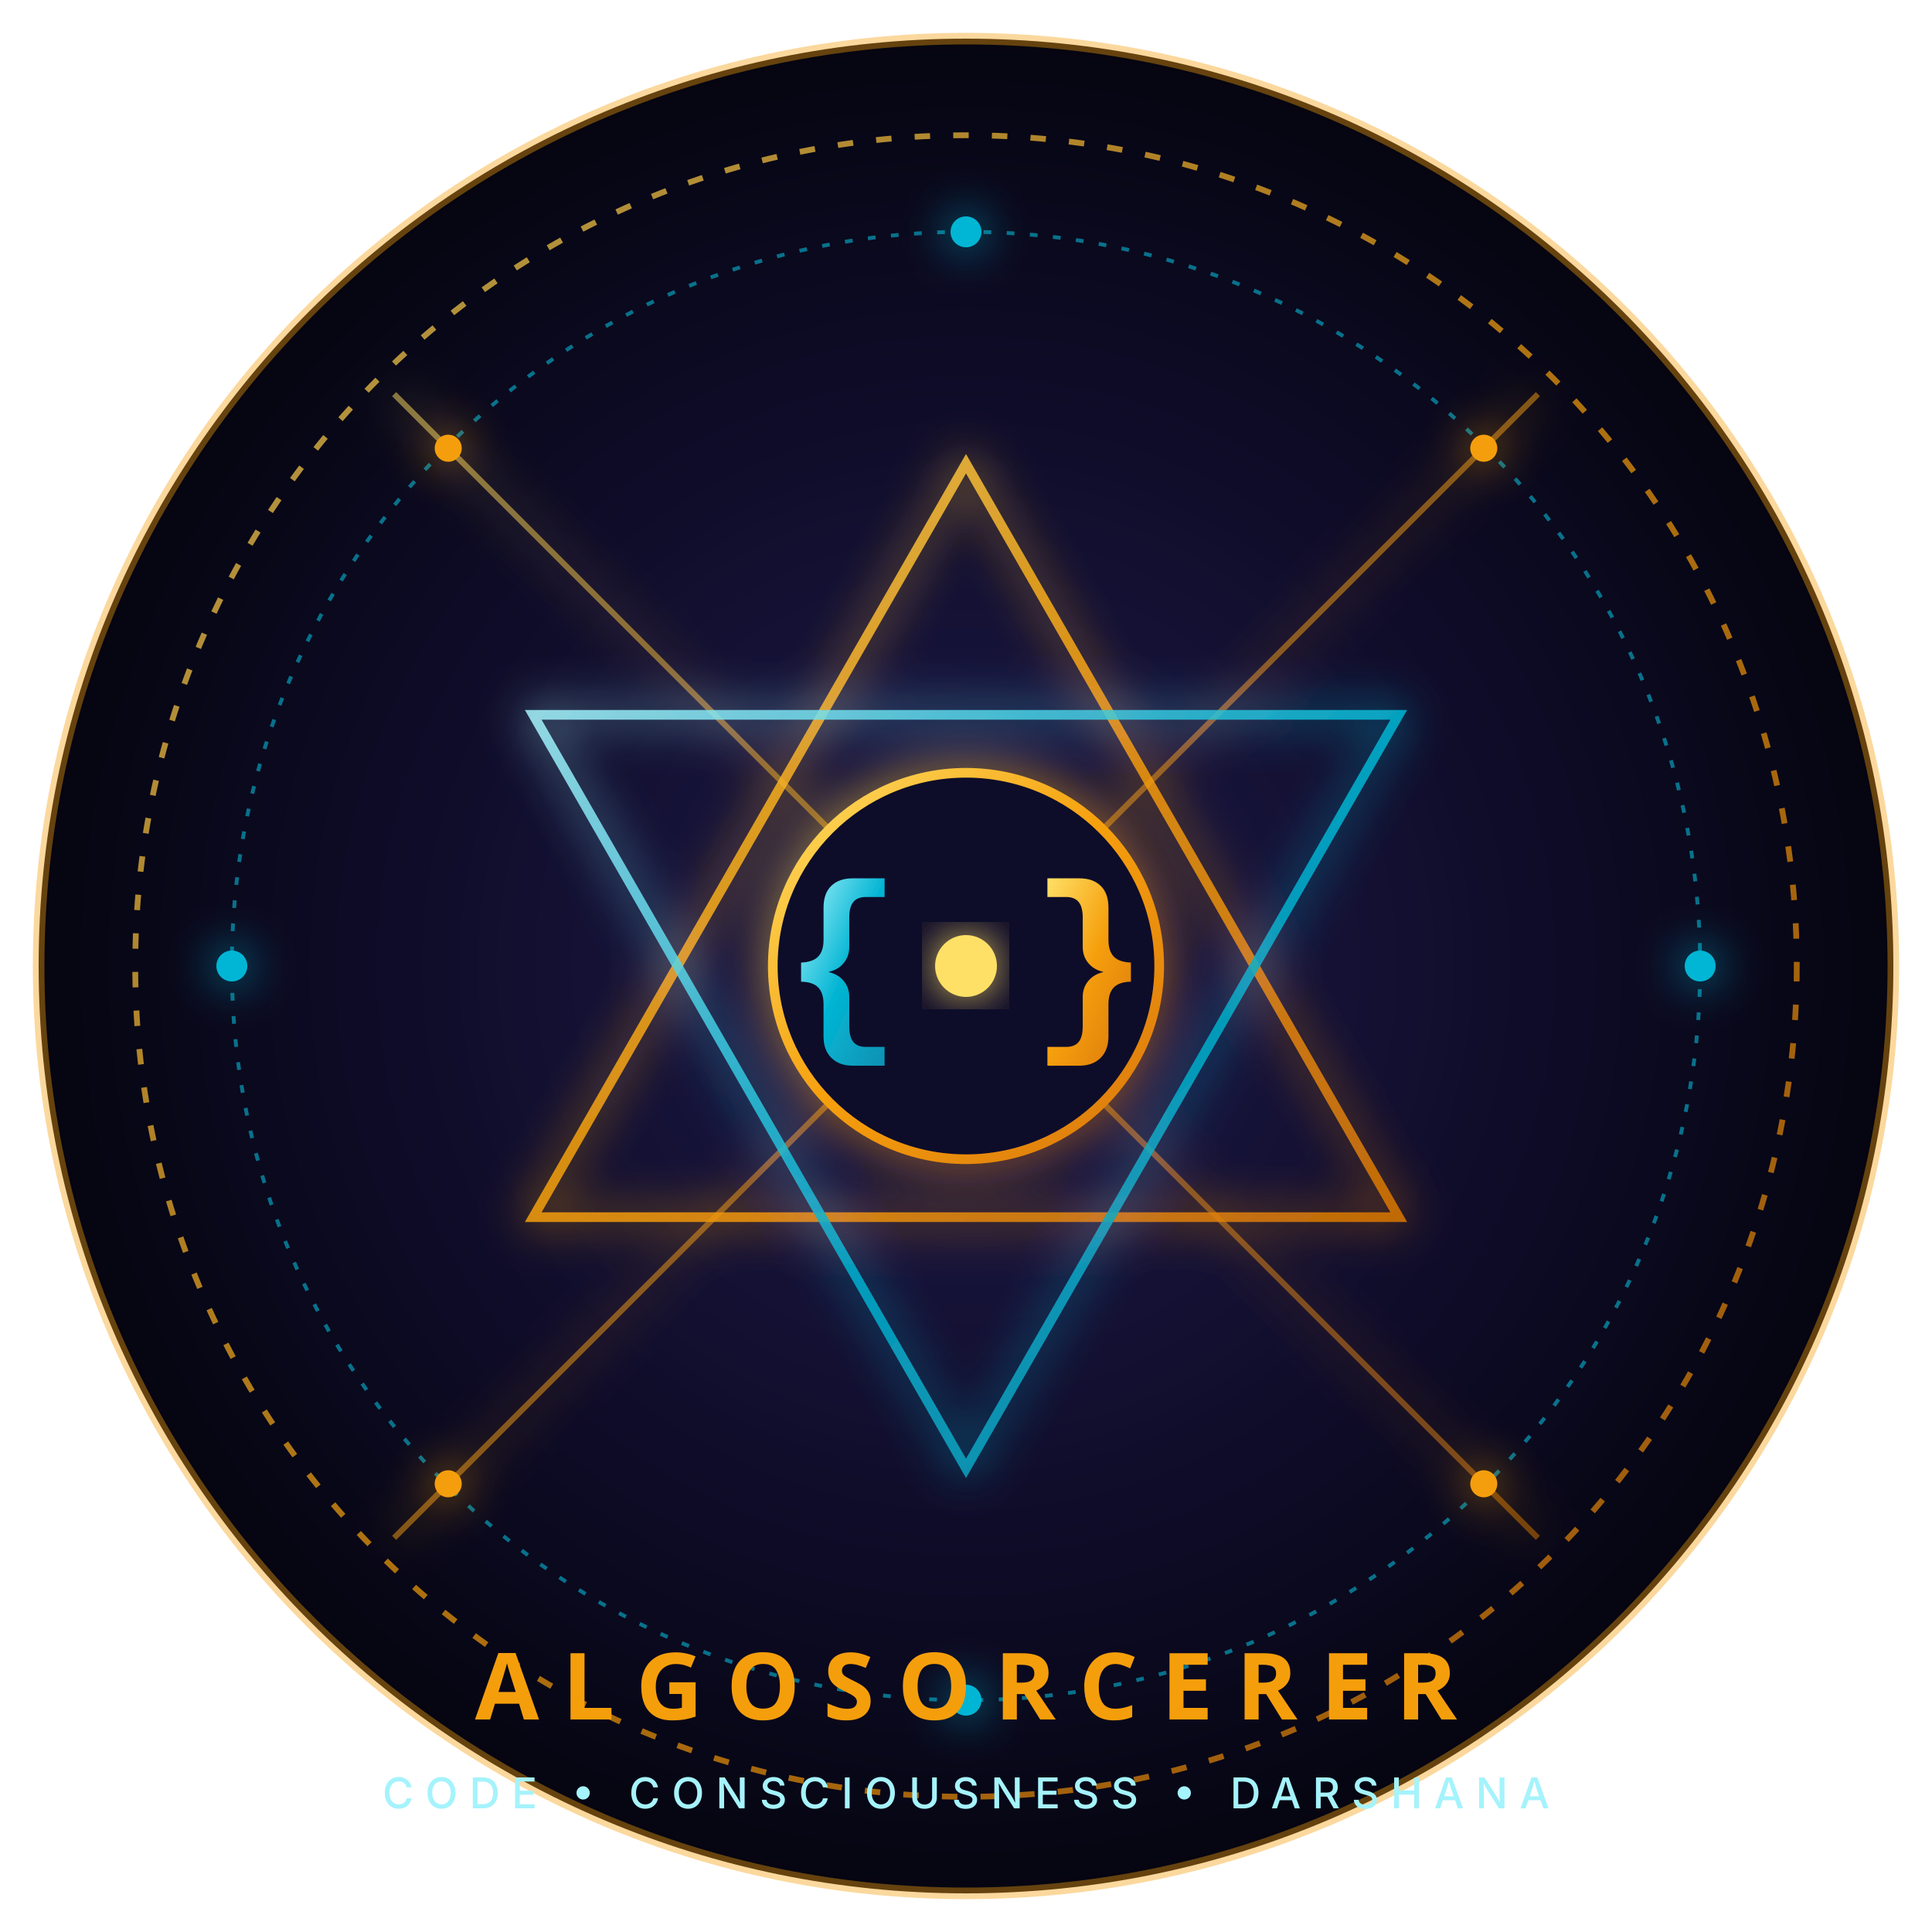
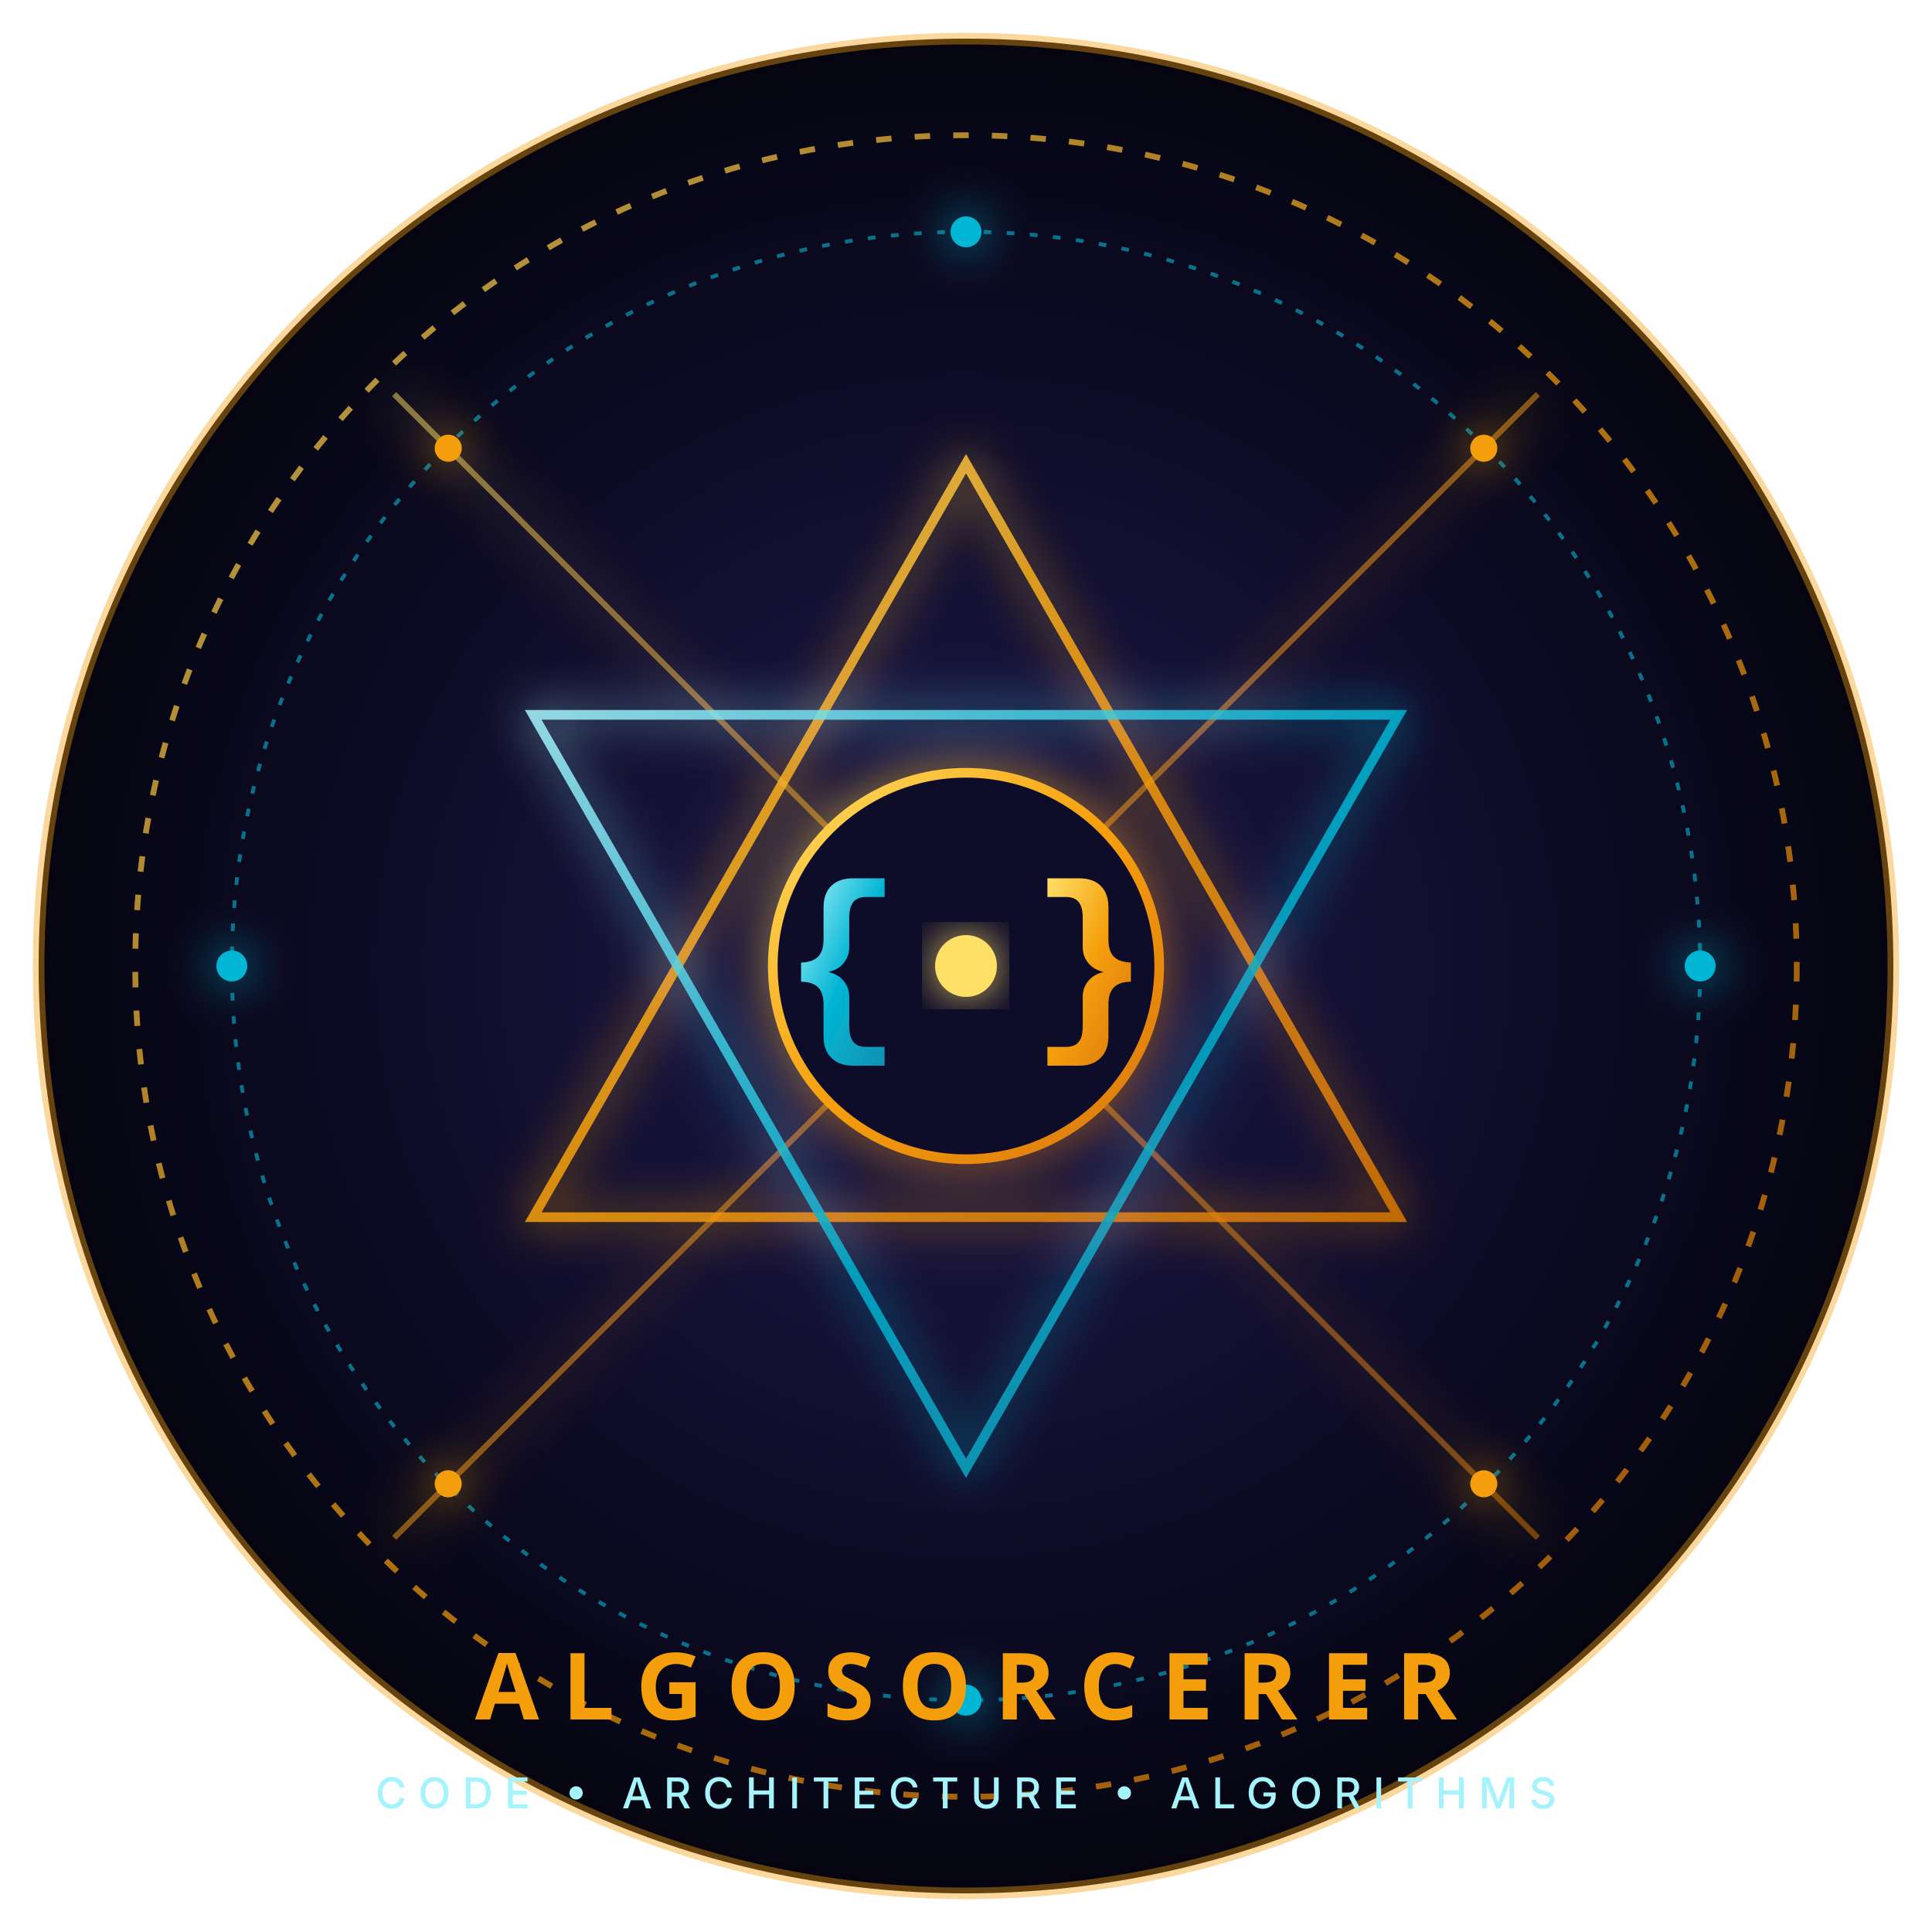
<svg xmlns="http://www.w3.org/2000/svg" viewBox="0 0 500 500" width="500" height="500">
  <defs>
    <radialGradient id="bgGlow" cx="50%" cy="50%" r="50%">
      <stop offset="0%" stop-color="#1e1b4b" stop-opacity="1" />
      <stop offset="60%" stop-color="#0f0c29" stop-opacity="1" />
      <stop offset="100%" stop-color="#050510" stop-opacity="1" />
    </radialGradient>
    <linearGradient id="goldGrad" x1="0%" y1="0%" x2="100%" y2="100%">
      <stop offset="0%" stop-color="#ffe066" />
      <stop offset="50%" stop-color="#f59e0b" />
      <stop offset="100%" stop-color="#d97706" />
    </linearGradient>
    <linearGradient id="cyanGrad" x1="0%" y1="0%" x2="100%" y2="100%">
      <stop offset="0%" stop-color="#a5f3fc" />
      <stop offset="50%" stop-color="#06b6d4" />
      <stop offset="100%" stop-color="#0891b2" />
    </linearGradient>
    <filter id="glow" x="-20%" y="-20%" width="140%" height="140%">
      <feGaussianBlur stdDeviation="6" result="blur" />
      <feComposite in="SourceGraphic" in2="blur" operator="over" />
    </filter>
  </defs>
  <circle cx="250" cy="250" r="240" fill="url(#bgGlow)" stroke="#f59e0b" stroke-width="3" stroke-opacity="0.4" />
  <circle cx="250" cy="250" r="215" fill="none" stroke="url(#goldGrad)" stroke-width="1.5" stroke-dasharray="4,6" opacity="0.7" />
  <circle cx="250" cy="250" r="190" fill="none" stroke="#06b6d4" stroke-width="1" stroke-dasharray="2,4" opacity="0.6" />
  <g transform="translate(250, 250)" filter="url(#glow)">
    <g stroke="url(#goldGrad)" stroke-width="1.5" opacity="0.5">
      <line x1="0" y1="-210" x2="0" y2="210" />
      <line x1="-210" y1="0" x2="210" y2="0" />
      <line x1="-148" y1="-148" x2="148" y2="148" />
      <line x1="-148" y1="148" x2="148" y2="-148" />
    </g>
    <circle cx="0" cy="-190" r="4" fill="#06b6d4" />
    <circle cx="190" cy="0" r="4" fill="#06b6d4" />
    <circle cx="0" cy="190" r="4" fill="#06b6d4" />
    <circle cx="-190" cy="0" r="4" fill="#06b6d4" />
    <circle cx="134" cy="134" r="3.5" fill="#f59e0b" />
    <circle cx="-134" cy="-134" r="3.5" fill="#f59e0b" />
    <circle cx="134" cy="-134" r="3.5" fill="#f59e0b" />
    <circle cx="-134" cy="134" r="3.5" fill="#f59e0b" />
    <polygon points="0,-130 112,65 -112,65" fill="none" stroke="url(#goldGrad)" stroke-width="2.5" opacity="0.85" />
    <polygon points="0,130 112,-65 -112,-65" fill="none" stroke="url(#cyanGrad)" stroke-width="2.5" opacity="0.85" />
    <circle cx="0" cy="0" r="50" fill="#0f0c29" stroke="url(#goldGrad)" stroke-width="2.5" />
    <circle cx="0" cy="0" r="8" fill="#ffe066" filter="url(#glow)" />
    <text x="-32" y="15" font-family="'Courier New', monospace" font-size="52" font-weight="bold" fill="url(#cyanGrad)" text-anchor="middle">{</text>
    <text x="32" y="15" font-family="'Courier New', monospace" font-size="52" font-weight="bold" fill="url(#goldGrad)" text-anchor="middle">}</text>
  </g>
  <text x="250" y="445" font-family="'Cinzel', 'Outfit', sans-serif" font-size="24" font-weight="800" fill="#f59e0b" text-anchor="middle" letter-spacing="6">ALGOSORCERER</text>
-   <text x="250" y="468" font-family="'Inter', sans-serif" font-size="11" font-weight="500" fill="#a5f3fc" text-anchor="middle" letter-spacing="3">CODE • CONSCIOUSNESS • DARSHANA</text>
+   <text x="250" y="468" font-family="'Inter', sans-serif" font-size="11" font-weight="500" fill="#a5f3fc" text-anchor="middle" letter-spacing="3">CODE • ARCHITECTURE • ALGORITHMS</text>
</svg>
